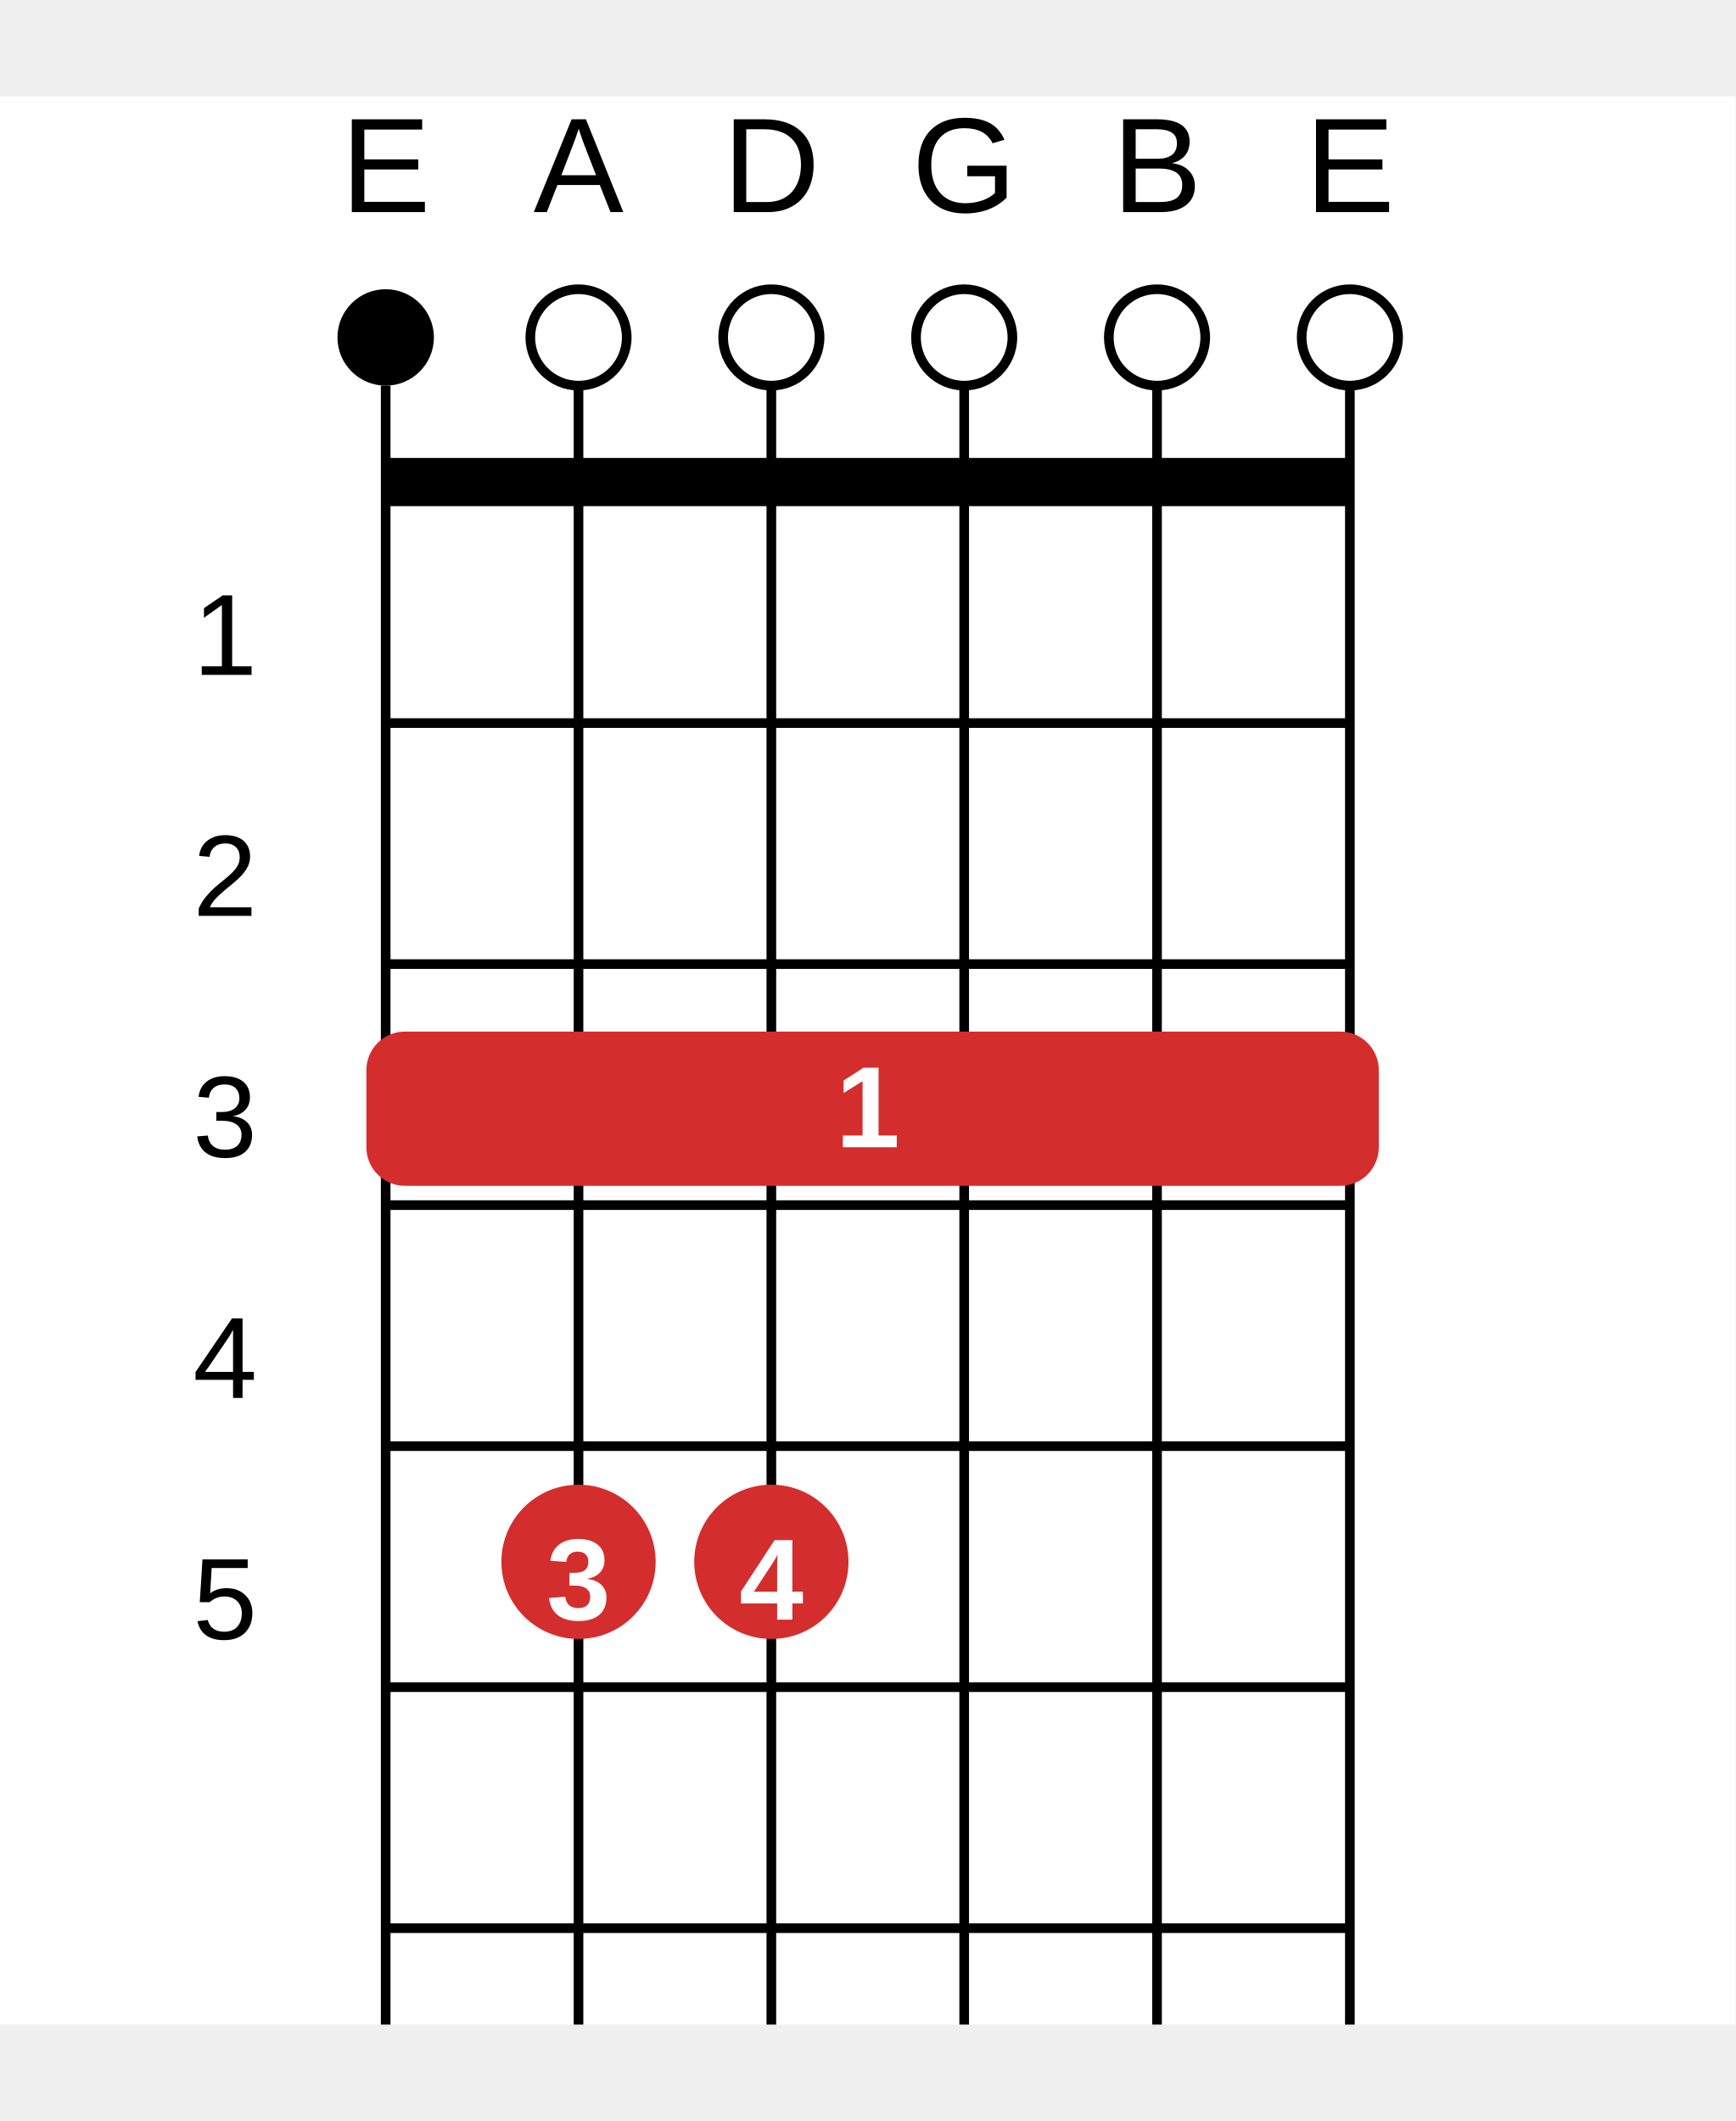
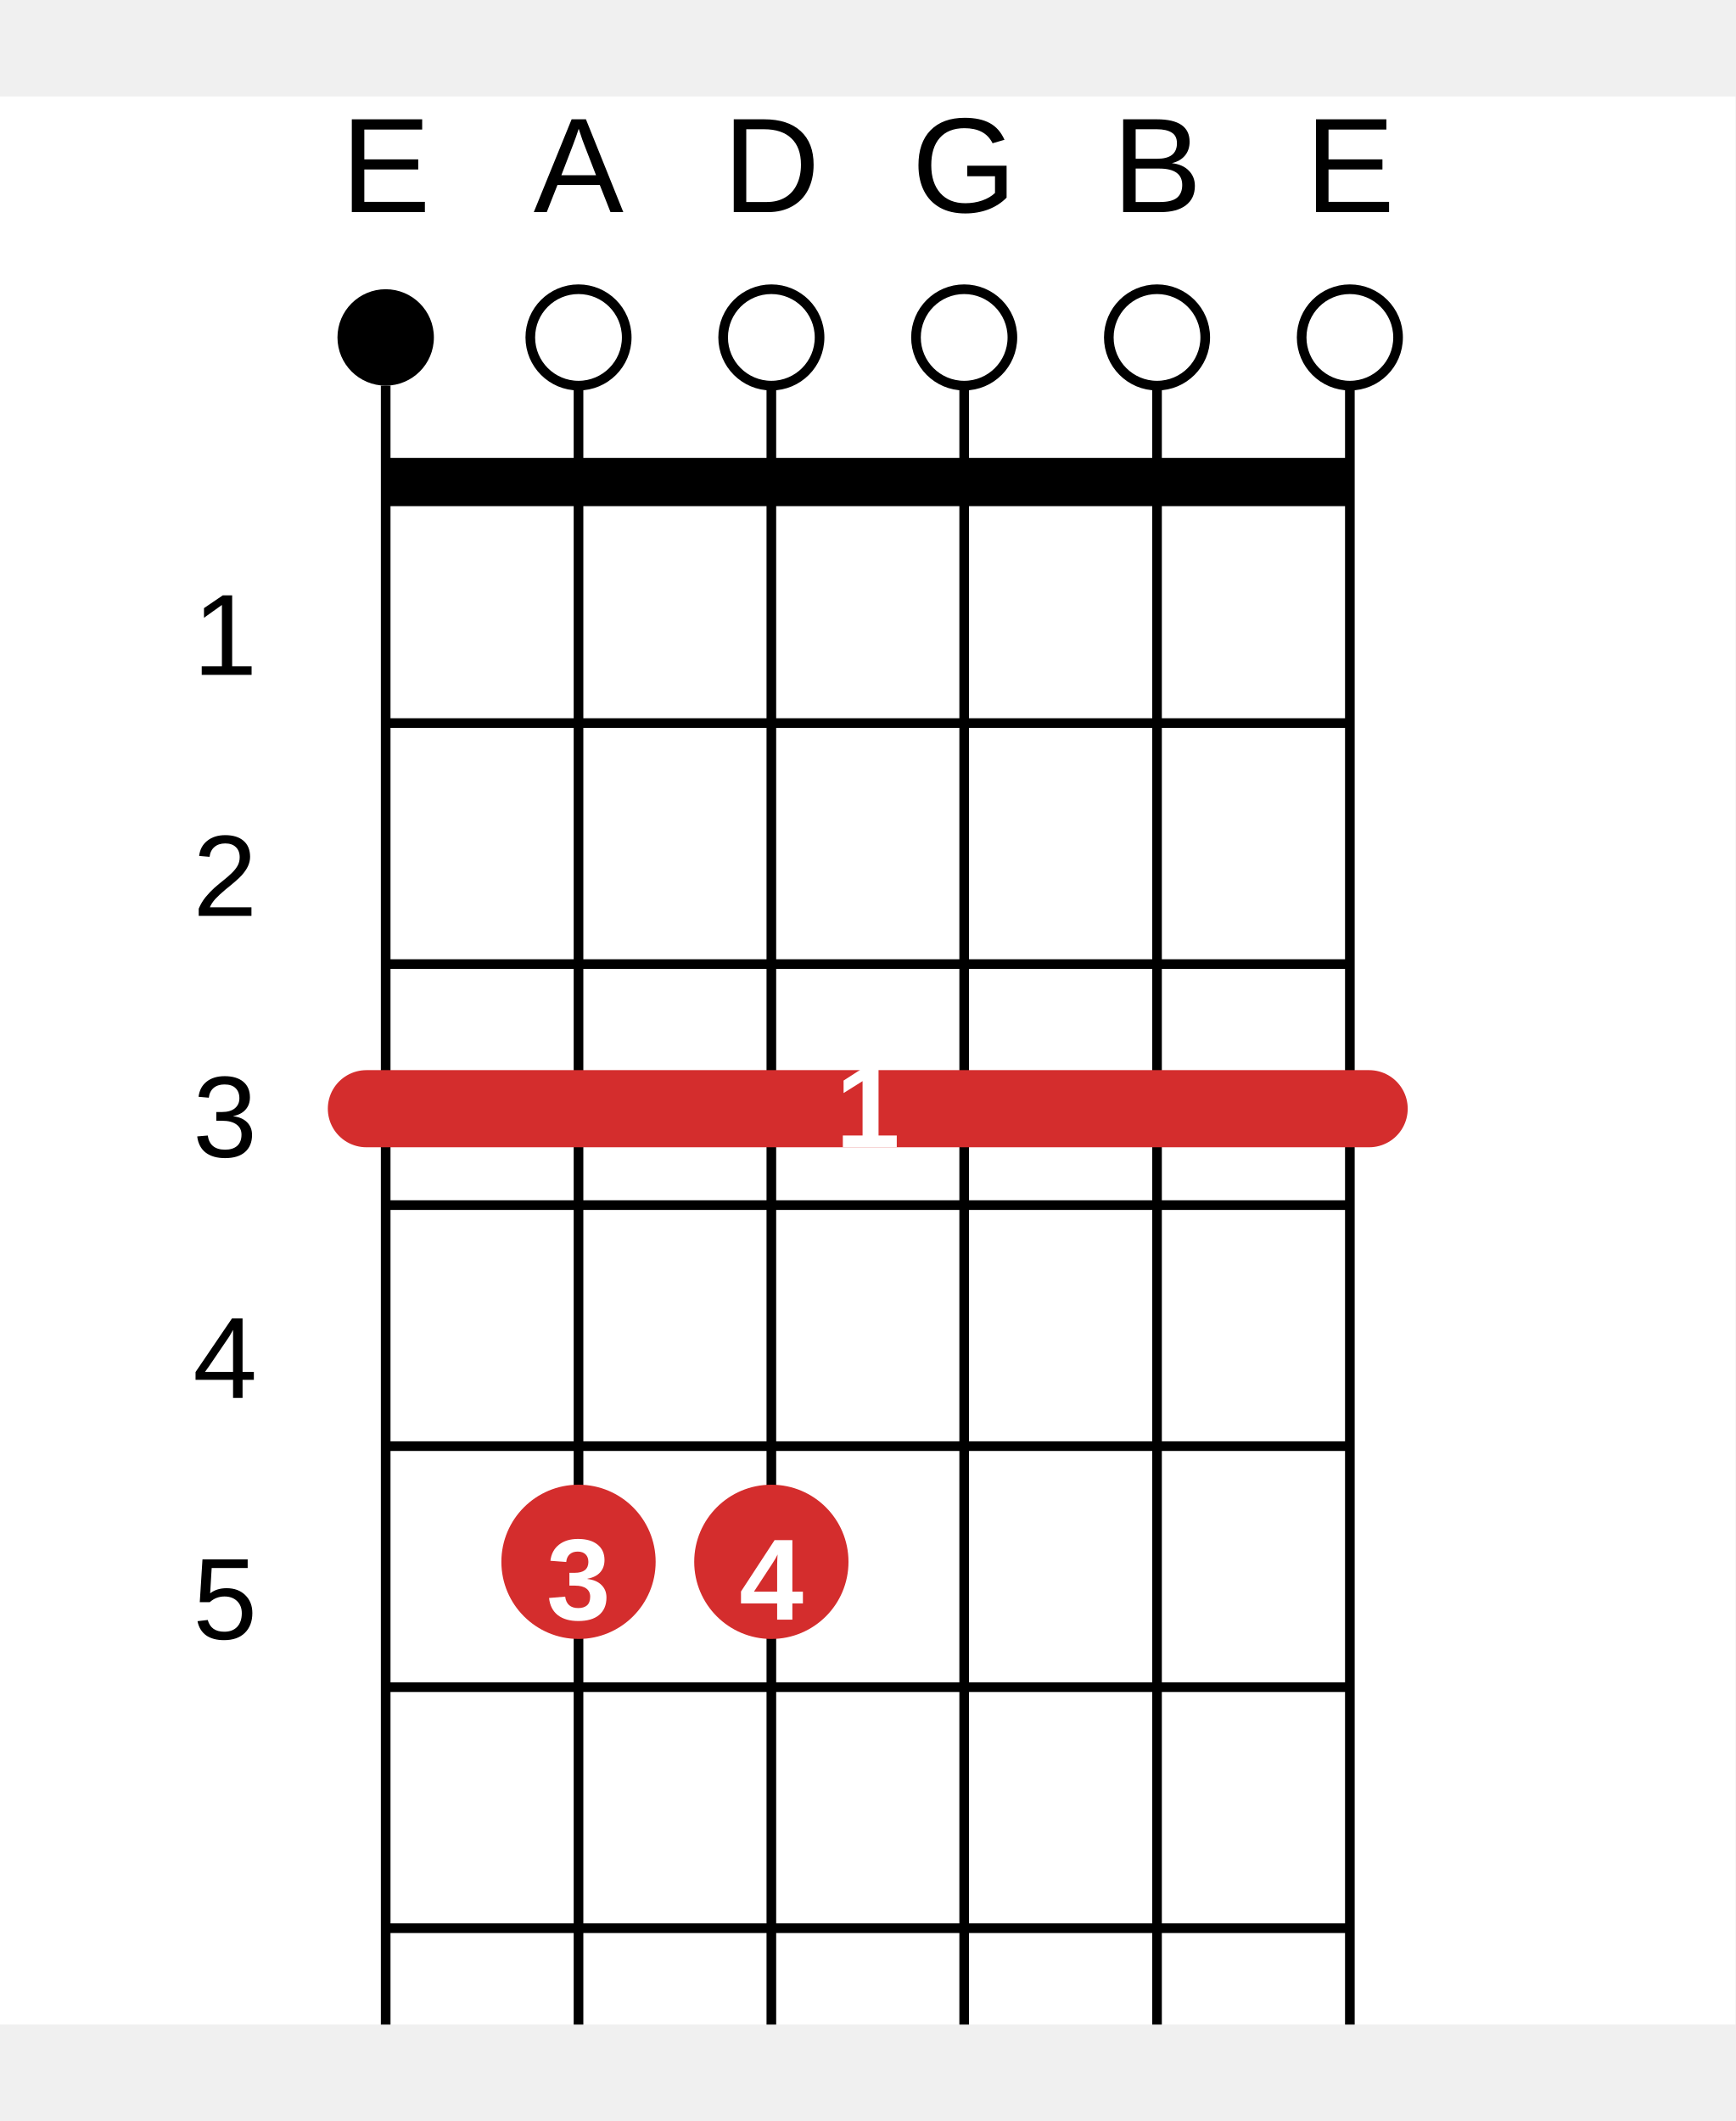
<svg xmlns="http://www.w3.org/2000/svg" width="180" height="220" viewBox="0 0 180 220" aria-label="Gm">
  <g transform="translate(0, 10)">
    <rect width="180" height="200" fill="#fff" />
    <text x="40" y="12" font-size="14" font-family="Arial" fill="#000" text-anchor="middle">E</text>
    <text x="60" y="12" font-size="14" font-family="Arial" fill="#000" text-anchor="middle">A</text>
    <text x="80" y="12" font-size="14" font-family="Arial" fill="#000" text-anchor="middle">D</text>
    <text x="100" y="12" font-size="14" font-family="Arial" fill="#000" text-anchor="middle">G</text>
    <text x="120" y="12" font-size="14" font-family="Arial" fill="#000" text-anchor="middle">B</text>
    <text x="140" y="12" font-size="14" font-family="Arial" fill="#000" text-anchor="middle">E</text>
    <line x1="40" y1="30" x2="40" y2="200" stroke="#000" stroke-width="1" />
    <line x1="60" y1="30" x2="60" y2="200" stroke="#000" stroke-width="1" />
    <line x1="80" y1="30" x2="80" y2="200" stroke="#000" stroke-width="1" />
    <line x1="100" y1="30" x2="100" y2="200" stroke="#000" stroke-width="1" />
    <line x1="120" y1="30" x2="120" y2="200" stroke="#000" stroke-width="1" />
    <line x1="140" y1="30" x2="140" y2="200" stroke="#000" stroke-width="1" />
    <line x1="40" y1="40" x2="140" y2="40" stroke="#000" stroke-width="5" />
    <line x1="40" y1="65" x2="140" y2="65" stroke="#000" stroke-width="1" />
    <line x1="40" y1="90" x2="140" y2="90" stroke="#000" stroke-width="1" />
    <line x1="40" y1="115" x2="140" y2="115" stroke="#000" stroke-width="1" />
    <line x1="40" y1="140" x2="140" y2="140" stroke="#000" stroke-width="1" />
    <line x1="40" y1="165" x2="140" y2="165" stroke="#000" stroke-width="1" />
    <line x1="40" y1="190" x2="140" y2="190" stroke="#000" stroke-width="1" />
    <text x="20" y="60" font-size="12" font-family="Arial" fill="#000">1</text>
    <text x="20" y="85" font-size="12" font-family="Arial" fill="#000">2</text>
    <text x="20" y="110" font-size="12" font-family="Arial" fill="#000">3</text>
    <text x="20" y="135" font-size="12" font-family="Arial" fill="#000">4</text>
    <text x="20" y="160" font-size="12" font-family="Arial" fill="#000">5</text>
    <circle cx="40" cy="25" r="5" fill="black" />
    <circle cx="60" cy="25" r="5" fill="white" stroke="#000" stroke-width="1" />
    <circle cx="80" cy="25" r="5" fill="white" stroke="#000" stroke-width="1" />
    <circle cx="100" cy="25" r="5" fill="white" stroke="#000" stroke-width="1" />
    <circle cx="120" cy="25" r="5" fill="white" stroke="#000" stroke-width="1" />
    <circle cx="140" cy="25" r="5" fill="white" stroke="#000" stroke-width="1" />
-     <rect x="38" y="97" width="105" height="16" fill="#D42D2D" rx="4" ry="4" />
+     <line x1="38" y1="105" x2="142" y2="105" stroke="#D42D2D" stroke-width="8" stroke-linecap="round" />
    <text x="90" y="109" font-size="12" font-family="Arial" fill="#fff" text-anchor="middle" font-weight="bold">1</text>
    <circle cx="60" cy="152" r="8" fill="#D42D2D" />
    <text x="60" y="158" font-size="12" font-family="Arial" fill="#fff" text-anchor="middle" font-weight="bold">3</text>
    <circle cx="80" cy="152" r="8" fill="#D42D2D" />
    <text x="80" y="158" font-size="12" font-family="Arial" fill="#fff" text-anchor="middle" font-weight="bold">4</text>
  </g>
</svg>
